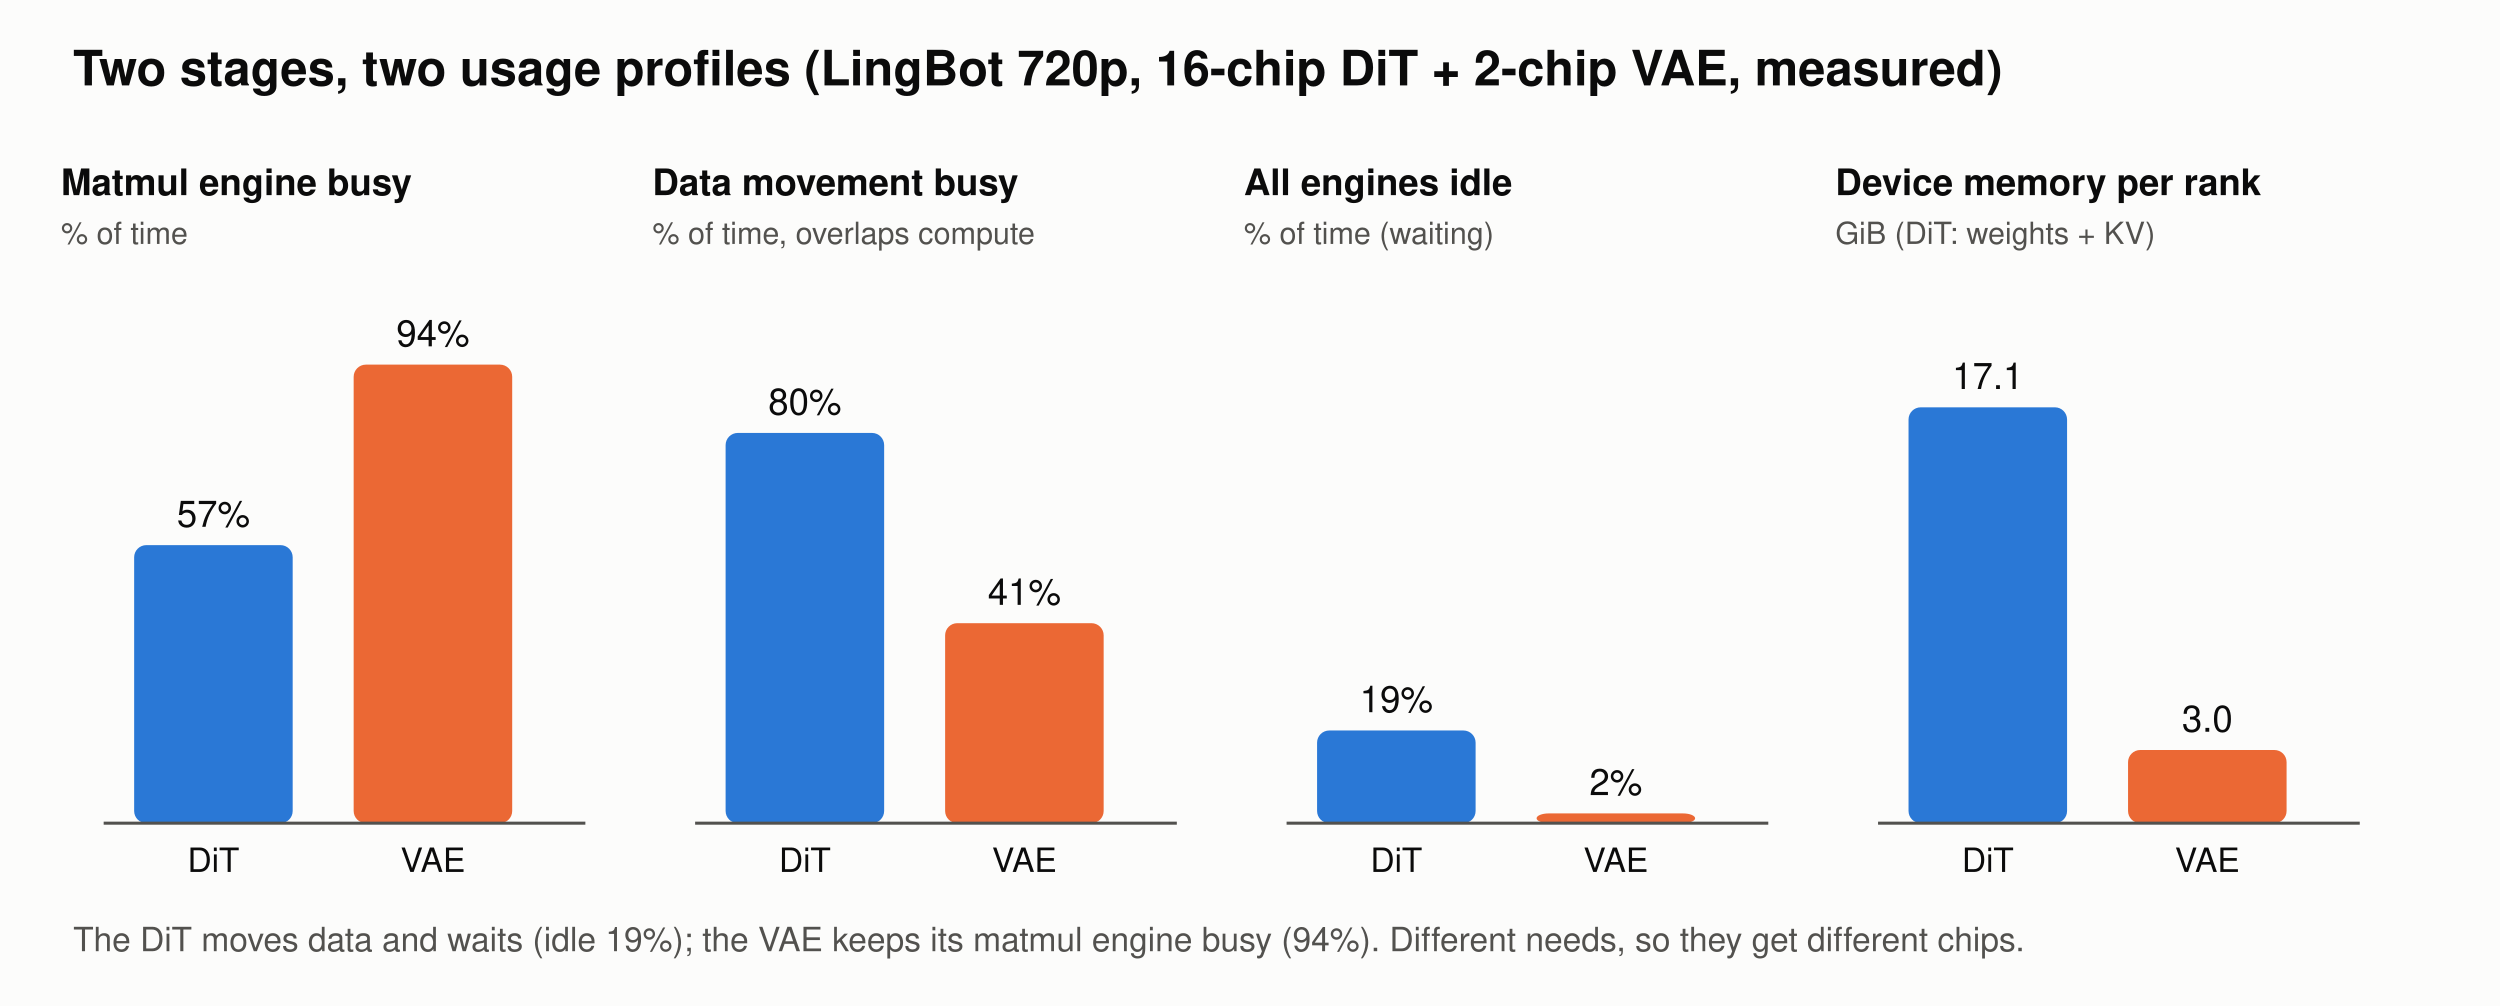
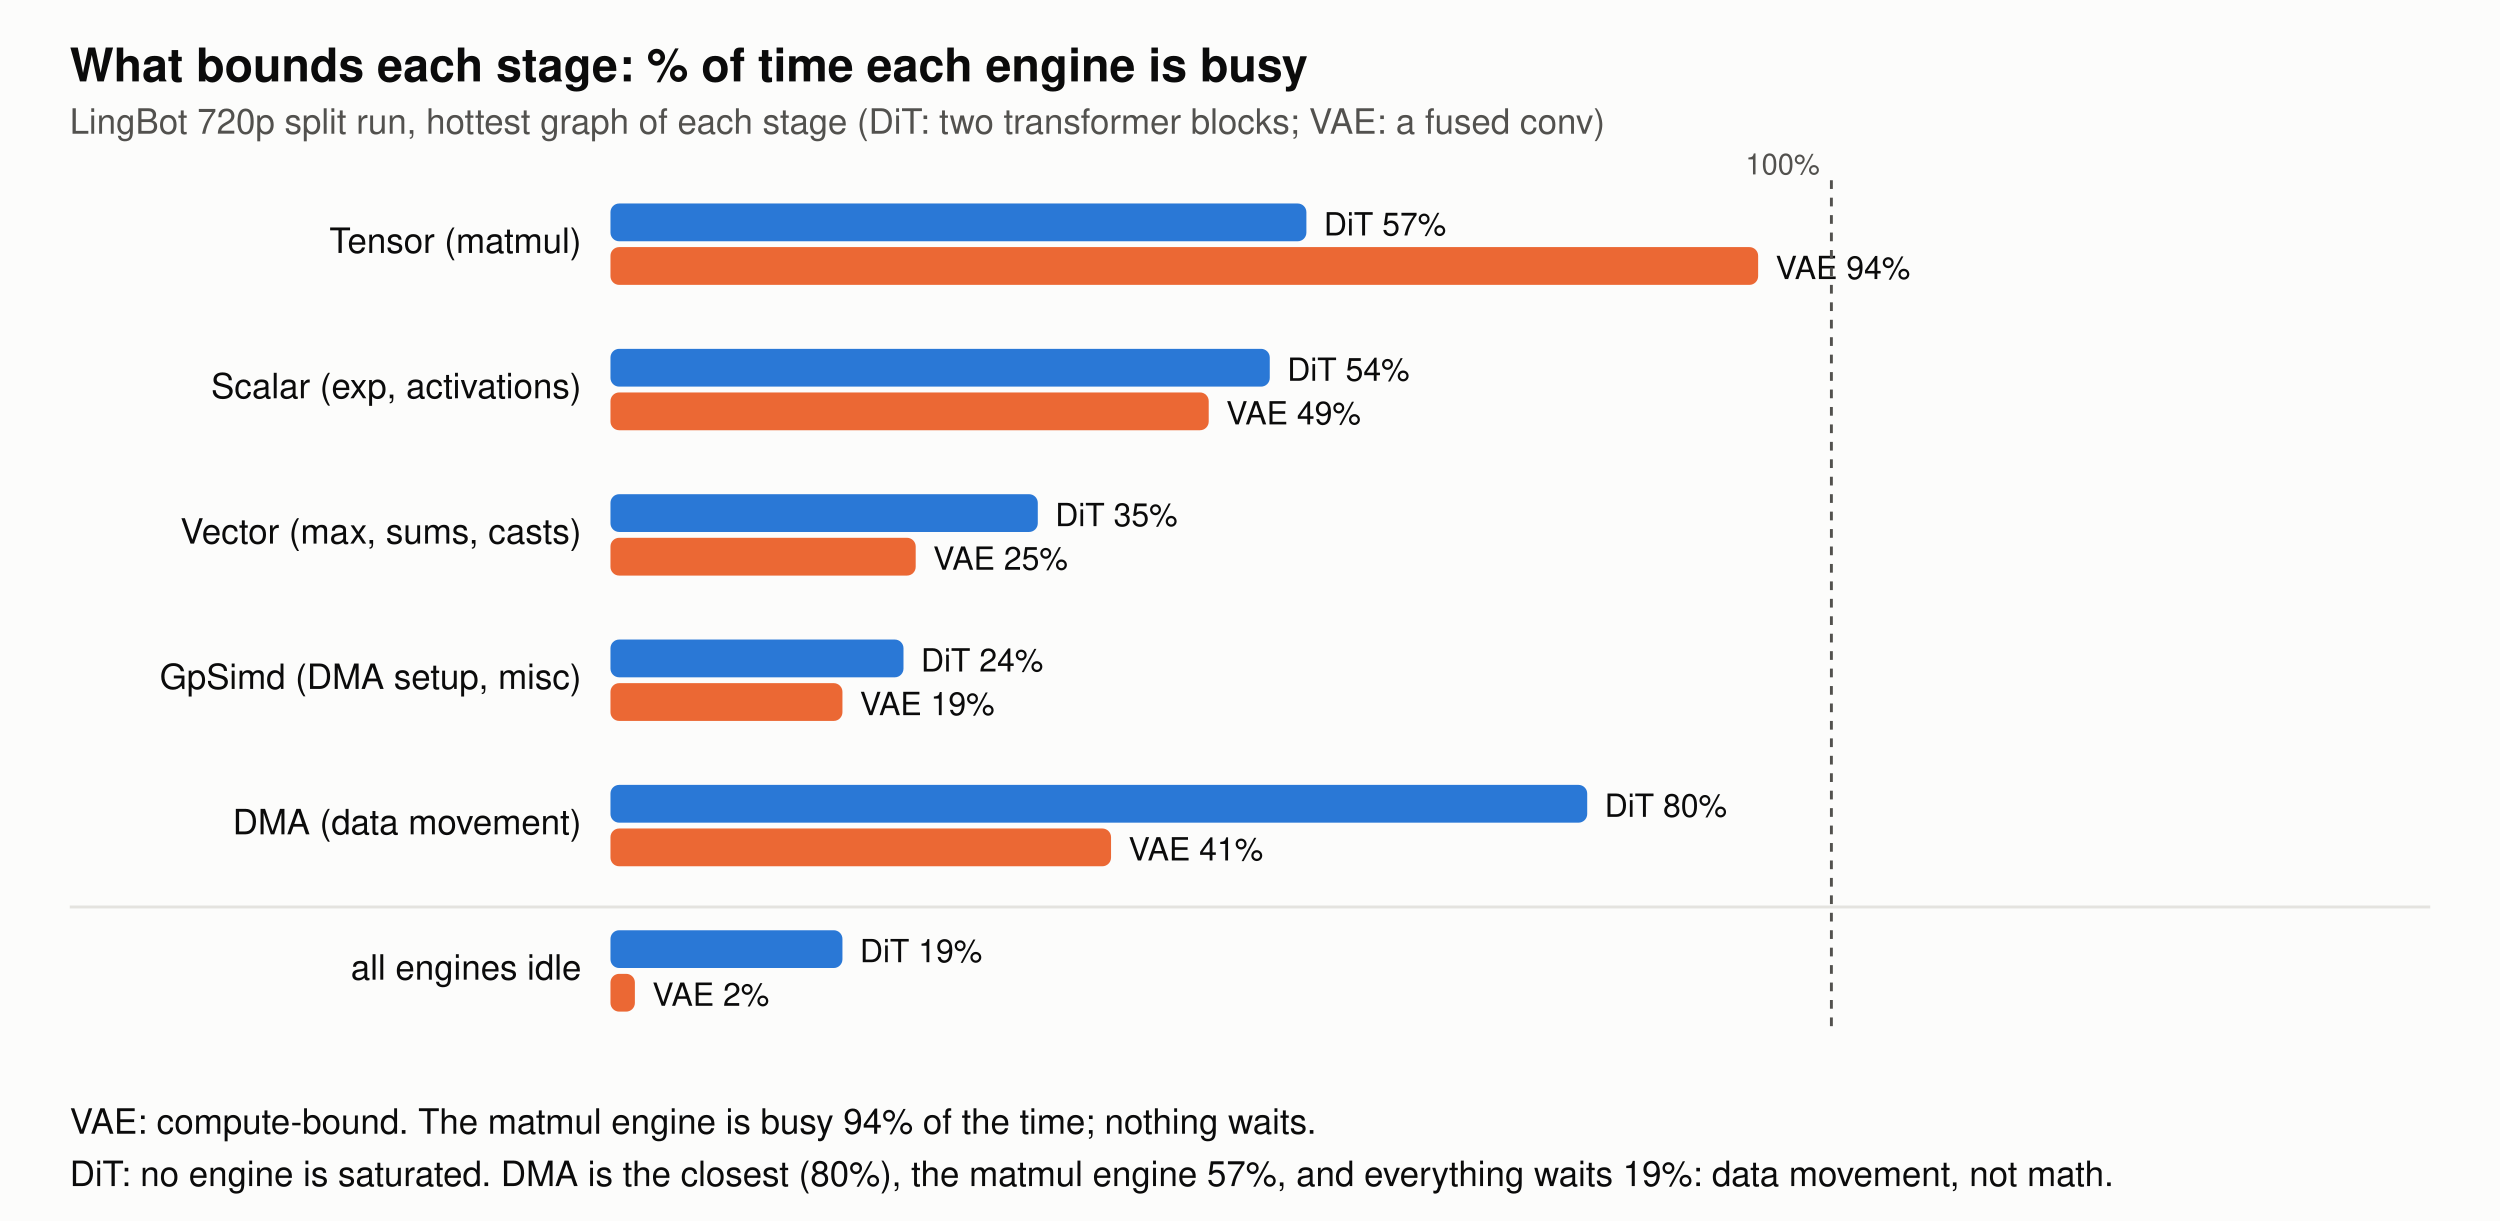
- <svg xmlns="http://www.w3.org/2000/svg" width="820" height="330" viewBox="0 0 820 330" font-family="Helvetica, Arial, sans-serif">
-   <rect width="820" height="330" fill="#fcfcfb" />
-   <text x="24" y="28" font-size="16" font-weight="600" fill="#0b0b0b">Two stages, two usage profiles (LingBot 720p, 16-chip DiT + 2-chip VAE, measured)</text>
-   <text x="20" y="64" font-size="12" font-weight="600" fill="#0b0b0b">Matmul engine busy</text>
-   <text x="20" y="80" font-size="10" fill="#52514e">% of time</text>
-   <rect x="44" y="178.8" width="52" height="91.2" rx="4" fill="#2a78d6" />
-   <text x="70" y="172.8" font-size="12" text-anchor="middle" fill="#0b0b0b">57%</text>
-   <text x="70" y="286" font-size="11" text-anchor="middle" fill="#0b0b0b">DiT</text>
-   <rect x="116" y="119.6" width="52" height="150.4" rx="4" fill="#eb6834" />
-   <text x="142" y="113.6" font-size="12" text-anchor="middle" fill="#0b0b0b">94%</text>
-   <text x="142" y="286" font-size="11" text-anchor="middle" fill="#0b0b0b">VAE</text>
-   <line x1="34" x2="192" y1="270" y2="270" stroke="#52514e" />
-   <text x="214" y="64" font-size="12" font-weight="600" fill="#0b0b0b">Data movement busy</text>
-   <text x="214" y="80" font-size="10" fill="#52514e">% of time, overlaps compute</text>
-   <rect x="238" y="142.0" width="52" height="128.0" rx="4" fill="#2a78d6" />
-   <text x="264" y="136.0" font-size="12" text-anchor="middle" fill="#0b0b0b">80%</text>
-   <text x="264" y="286" font-size="11" text-anchor="middle" fill="#0b0b0b">DiT</text>
-   <rect x="310" y="204.4" width="52" height="65.6" rx="4" fill="#eb6834" />
-   <text x="336" y="198.4" font-size="12" text-anchor="middle" fill="#0b0b0b">41%</text>
-   <text x="336" y="286" font-size="11" text-anchor="middle" fill="#0b0b0b">VAE</text>
-   <line x1="228" x2="386" y1="270" y2="270" stroke="#52514e" />
-   <text x="408" y="64" font-size="12" font-weight="600" fill="#0b0b0b">All engines idle</text>
-   <text x="408" y="80" font-size="10" fill="#52514e">% of time (waiting)</text>
-   <rect x="432" y="239.6" width="52" height="30.4" rx="4" fill="#2a78d6" />
-   <text x="458" y="233.6" font-size="12" text-anchor="middle" fill="#0b0b0b">19%</text>
-   <text x="458" y="286" font-size="11" text-anchor="middle" fill="#0b0b0b">DiT</text>
-   <rect x="504" y="266.8" width="52" height="3.2" rx="4" fill="#eb6834" />
-   <text x="530" y="260.8" font-size="12" text-anchor="middle" fill="#0b0b0b">2%</text>
-   <text x="530" y="286" font-size="11" text-anchor="middle" fill="#0b0b0b">VAE</text>
-   <line x1="422" x2="580" y1="270" y2="270" stroke="#52514e" />
-   <text x="602" y="64" font-size="12" font-weight="600" fill="#0b0b0b">Device memory per rank</text>
-   <text x="602" y="80" font-size="10" fill="#52514e">GiB (DiT: weights + KV)</text>
-   <rect x="626" y="133.6" width="52" height="136.4" rx="4" fill="#2a78d6" />
-   <text x="652" y="127.6" font-size="12" text-anchor="middle" fill="#0b0b0b">17.1</text>
-   <text x="652" y="286" font-size="11" text-anchor="middle" fill="#0b0b0b">DiT</text>
-   <rect x="698" y="246.0" width="52" height="24.0" rx="4" fill="#eb6834" />
-   <text x="724" y="240.0" font-size="12" text-anchor="middle" fill="#0b0b0b">3.0</text>
-   <text x="724" y="286" font-size="11" text-anchor="middle" fill="#0b0b0b">VAE</text>
-   <line x1="616" x2="774" y1="270" y2="270" stroke="#52514e" />
-   <text x="24" y="312" font-size="11" fill="#52514e">The DiT moves data and waits (idle 19%); the VAE keeps its matmul engine busy (94%). Different needs, so they get different chips.</text>
+ <svg xmlns="http://www.w3.org/2000/svg" width="860" height="420" viewBox="0 0 860 420" font-family="Helvetica, Arial, sans-serif">
+   <rect width="860" height="420" fill="#fcfcfb" />
+   <text x="24" y="28" font-size="16" font-weight="600" fill="#0b0b0b">What bounds each stage: % of time each engine is busy</text>
+   <text x="24" y="46" font-size="12" fill="#52514e">LingBot 720p split run, hottest graph of each stage (DiT: two transformer blocks; VAE: a fused conv)</text>
+   <text x="200" y="87" font-size="12" text-anchor="end" fill="#0b0b0b">Tensor (matmul)</text>
+   <rect x="210" y="70" width="239.4" height="13" rx="3" fill="#2a78d6" />
+   <text x="455.4" y="81" font-size="11" fill="#0b0b0b">DiT 57%</text>
+   <rect x="210" y="85" width="394.8" height="13" rx="3" fill="#eb6834" />
+   <text x="610.8" y="96" font-size="11" fill="#0b0b0b">VAE 94%</text>
+   <text x="200" y="137" font-size="12" text-anchor="end" fill="#0b0b0b">Scalar (exp, activations)</text>
+   <rect x="210" y="120" width="226.8" height="13" rx="3" fill="#2a78d6" />
+   <text x="442.8" y="131" font-size="11" fill="#0b0b0b">DiT 54%</text>
+   <rect x="210" y="135" width="205.8" height="13" rx="3" fill="#eb6834" />
+   <text x="421.8" y="146" font-size="11" fill="#0b0b0b">VAE 49%</text>
+   <text x="200" y="187" font-size="12" text-anchor="end" fill="#0b0b0b">Vector (max, sums, casts)</text>
+   <rect x="210" y="170" width="147.0" height="13" rx="3" fill="#2a78d6" />
+   <text x="363.0" y="181" font-size="11" fill="#0b0b0b">DiT 35%</text>
+   <rect x="210" y="185" width="105.0" height="13" rx="3" fill="#eb6834" />
+   <text x="321.0" y="196" font-size="11" fill="#0b0b0b">VAE 25%</text>
+   <text x="200" y="237" font-size="12" text-anchor="end" fill="#0b0b0b">GpSimd (DMA setup, misc)</text>
+   <rect x="210" y="220" width="100.8" height="13" rx="3" fill="#2a78d6" />
+   <text x="316.8" y="231" font-size="11" fill="#0b0b0b">DiT 24%</text>
+   <rect x="210" y="235" width="79.8" height="13" rx="3" fill="#eb6834" />
+   <text x="295.8" y="246" font-size="11" fill="#0b0b0b">VAE 19%</text>
+   <text x="200" y="287" font-size="12" text-anchor="end" fill="#0b0b0b">DMA (data movement)</text>
+   <rect x="210" y="270" width="336.0" height="13" rx="3" fill="#2a78d6" />
+   <text x="552.0" y="281" font-size="11" fill="#0b0b0b">DiT 80%</text>
+   <rect x="210" y="285" width="172.2" height="13" rx="3" fill="#eb6834" />
+   <text x="388.2" y="296" font-size="11" fill="#0b0b0b">VAE 41%</text>
+   <line x1="24" x2="836" y1="312" y2="312" stroke="#e4e3df" />
+   <text x="200" y="337" font-size="12" text-anchor="end" fill="#0b0b0b">all engines idle</text>
+   <rect x="210" y="320" width="79.8" height="13" rx="3" fill="#2a78d6" />
+   <text x="295.8" y="331" font-size="11" fill="#0b0b0b">DiT 19%</text>
+   <rect x="210" y="335" width="8.4" height="13" rx="3" fill="#eb6834" />
+   <text x="224.4" y="346" font-size="11" fill="#0b0b0b">VAE 2%</text>
+   <line x1="630.0" x2="630.0" y1="62" y2="356" stroke="#52514e" stroke-dasharray="3 3" />
+   <text x="626.0" y="60" font-size="10" text-anchor="end" fill="#52514e">100%</text>
+   <text x="24" y="390" font-size="12" fill="#0b0b0b">VAE: compute-bound. The matmul engine is busy 94% of the time; nothing waits.</text>
+   <text x="24" y="408" font-size="12" fill="#0b0b0b">DiT: no engine is saturated. DMA is the closest (80%), the matmul engine 57%, and everything waits 19%: data movement, not math.</text>
</svg>
